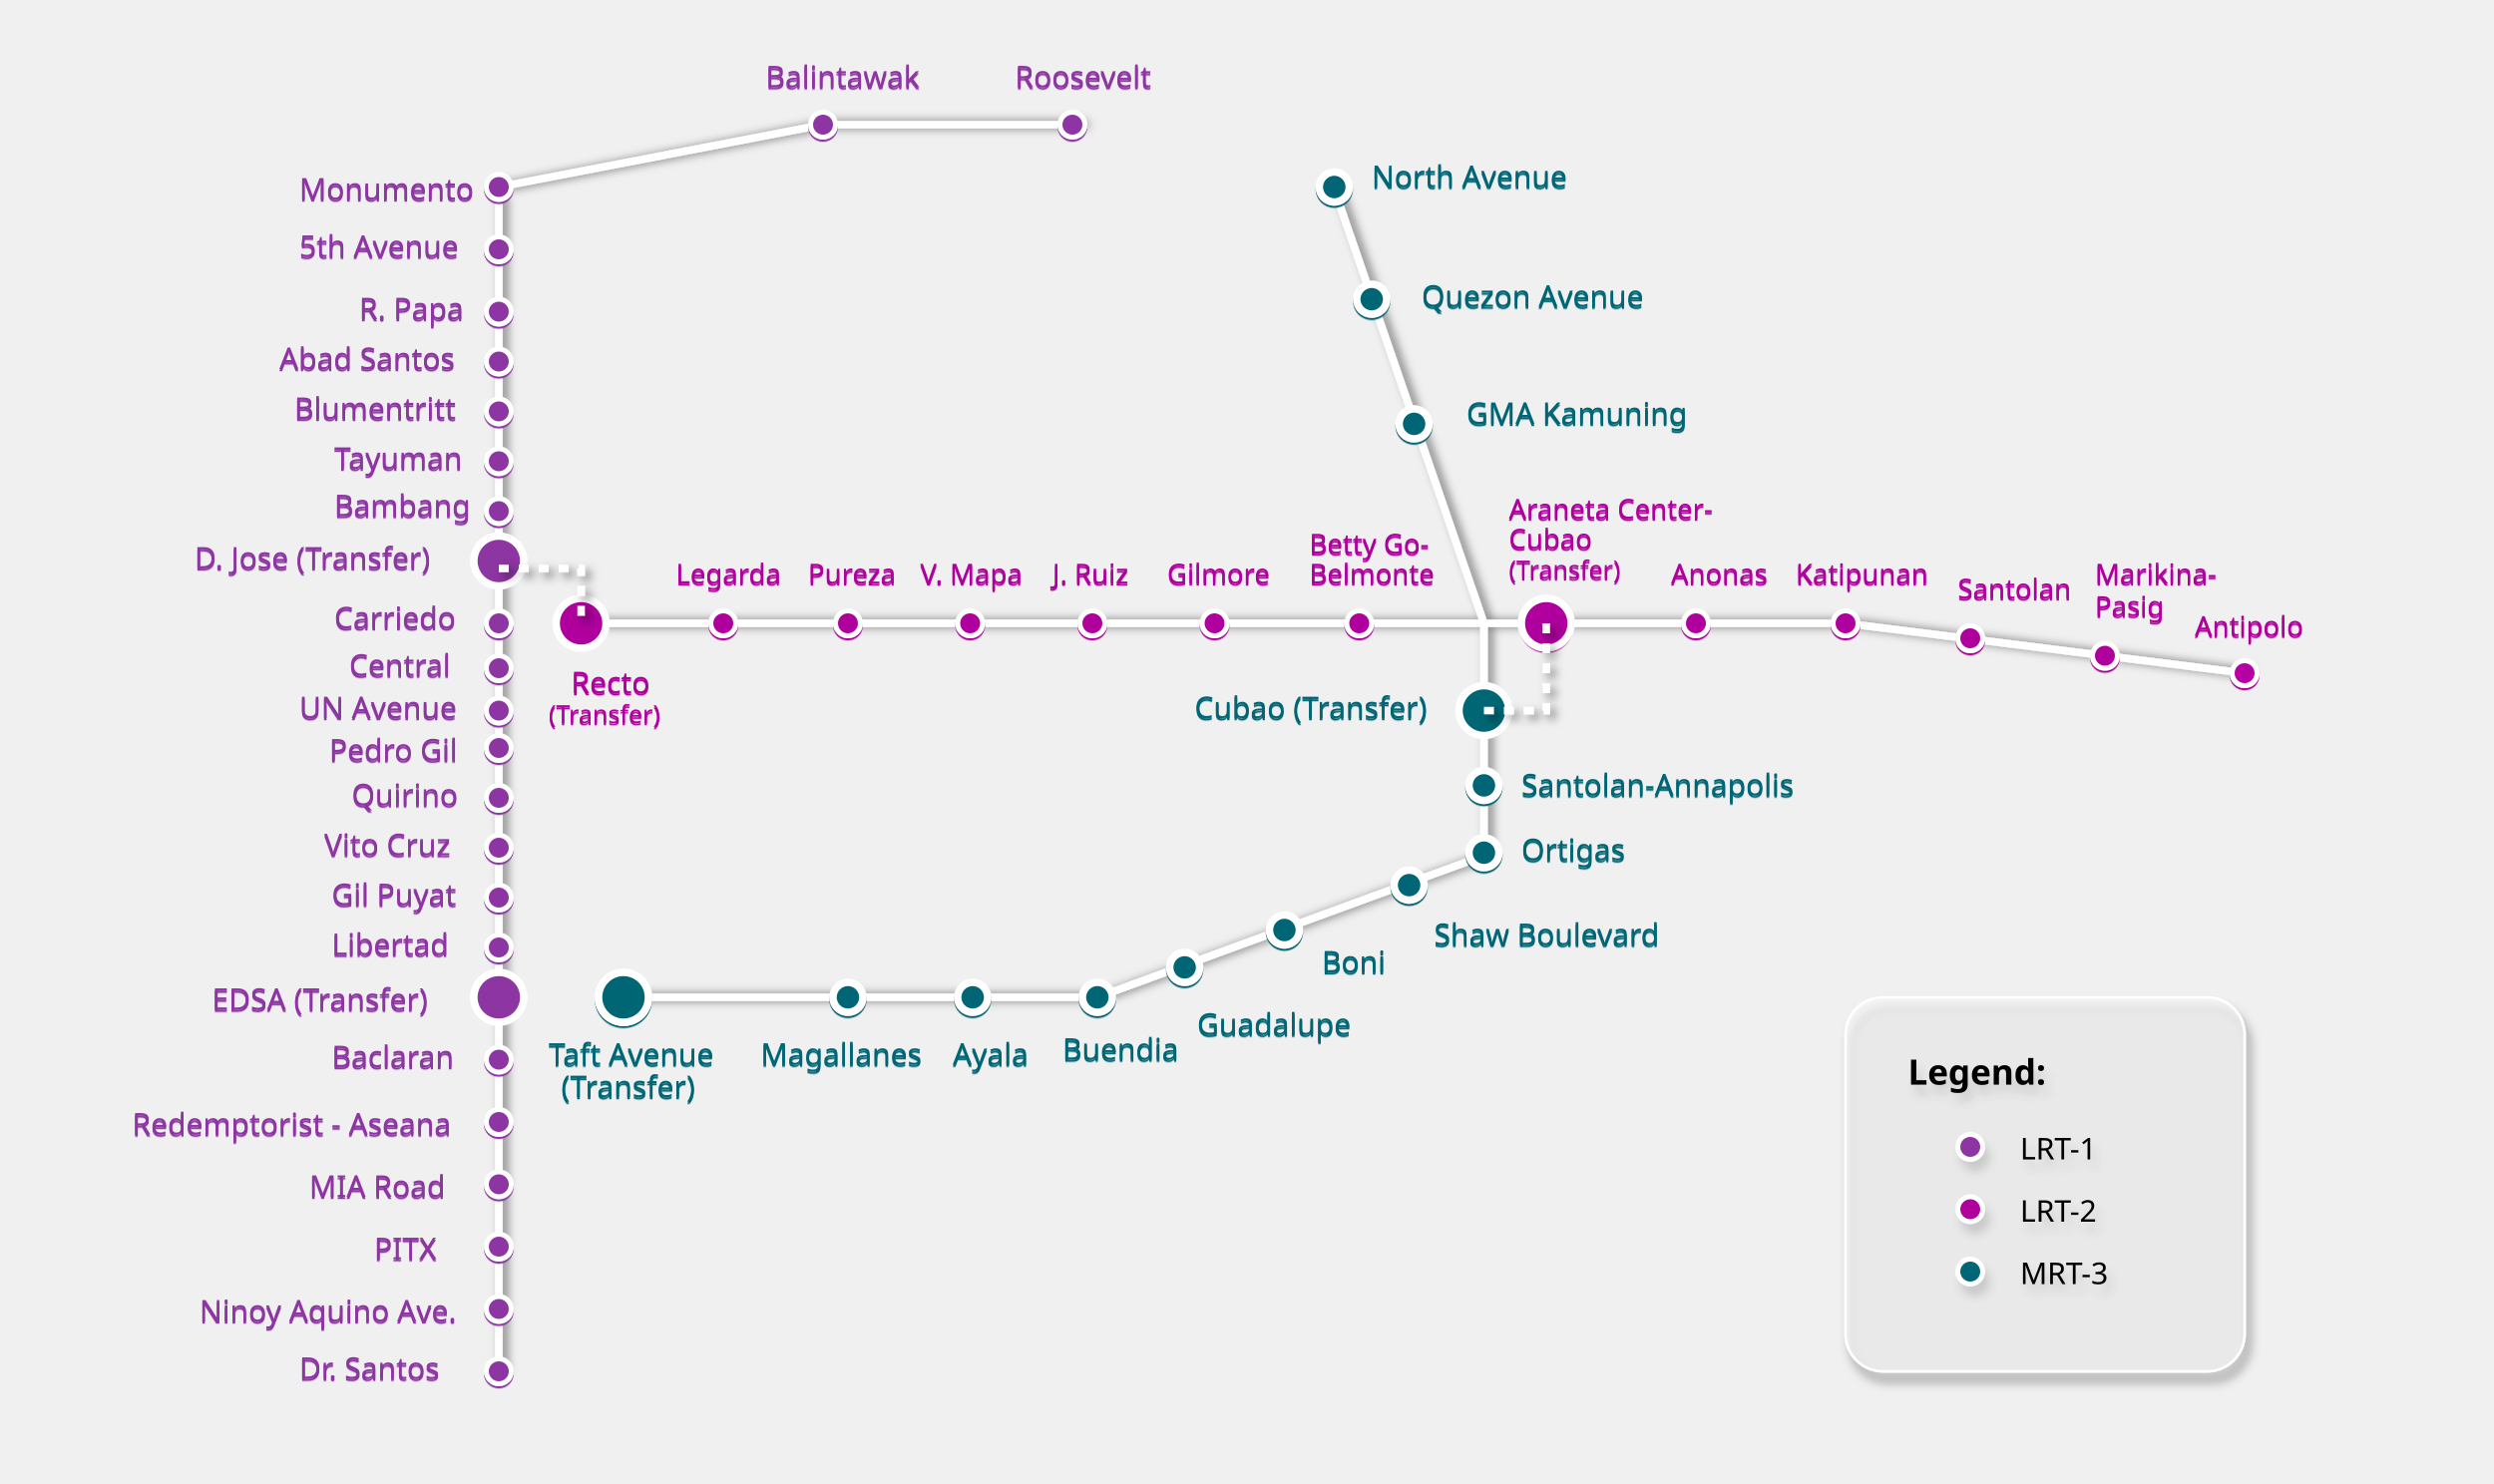
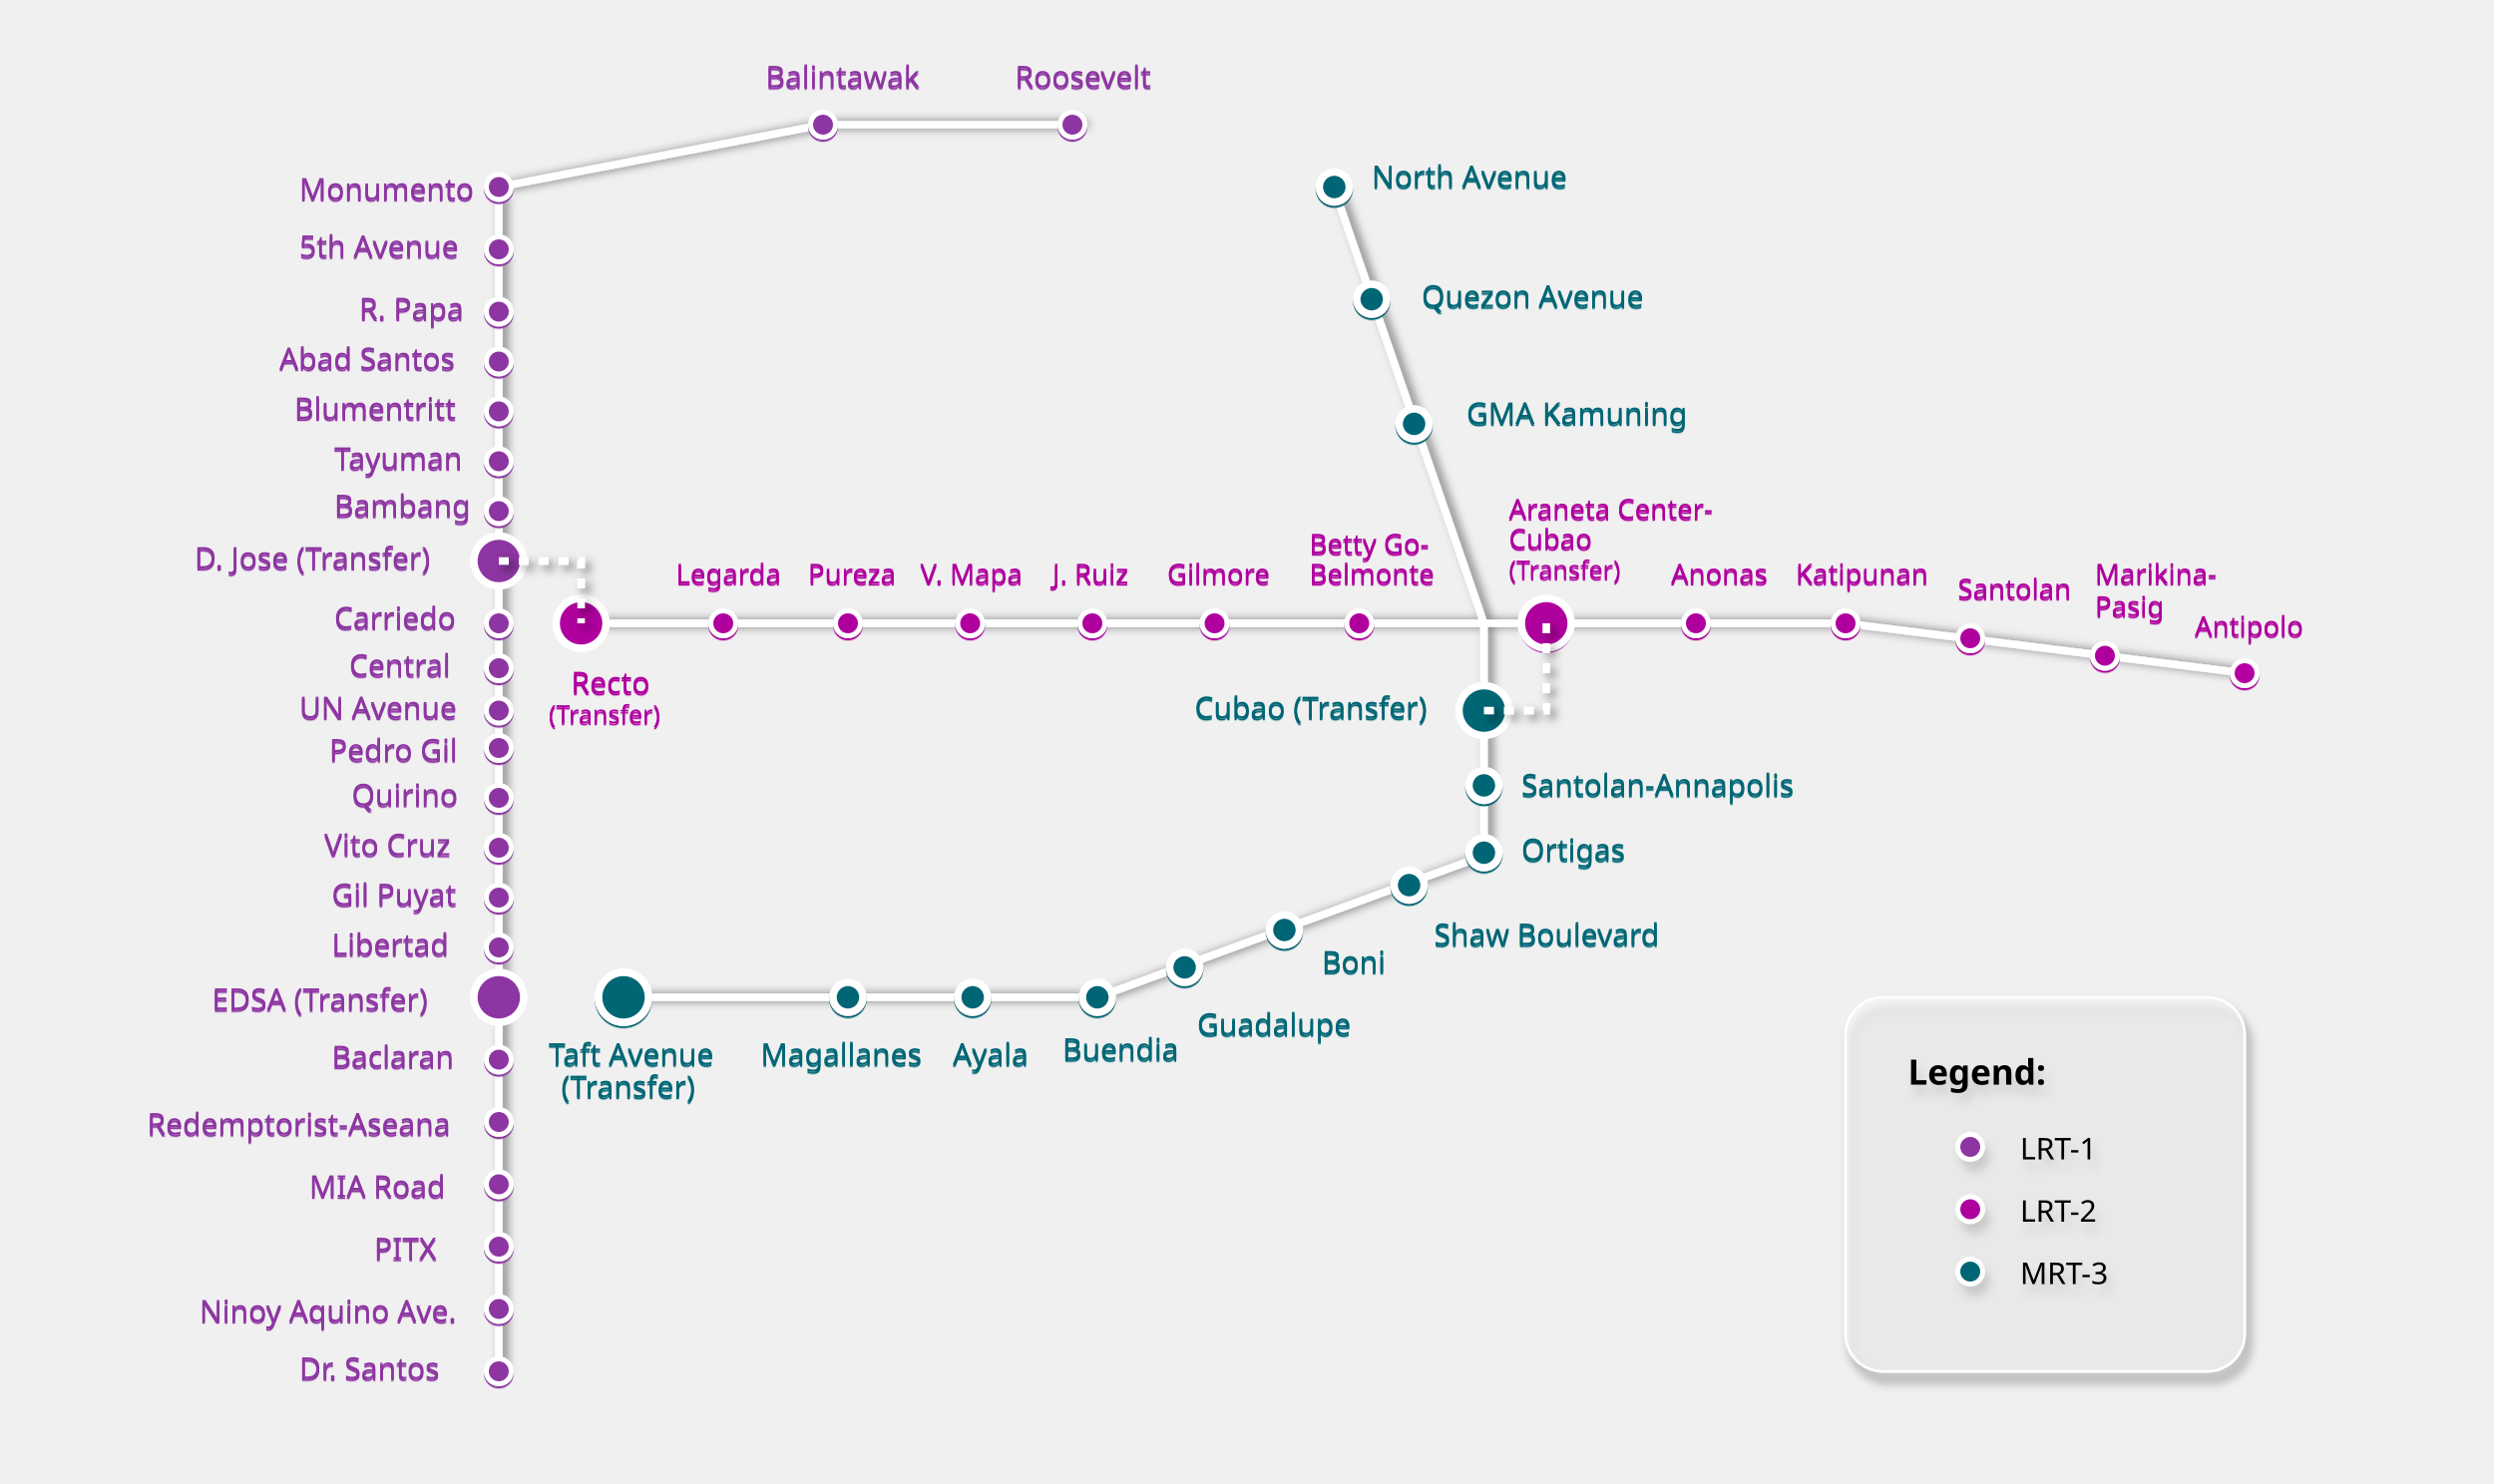
<svg xmlns="http://www.w3.org/2000/svg" viewBox="0 0 1000 595" style="font-family: 'Comic Sans MS', 'Marker Felt', 'Bradley Hand', 'Trebuchet MS', 'Arial Rounded MT Bold', system-ui, sans-serif;">
  <defs>
    <filter id="boxShadow" x="-50%" y="-50%" width="200%" height="200%">
      <feDropShadow dx="2" dy="4" stdDeviation="2" flood-color="rgba(0, 0, 0, 0.5)" />
    </filter>
  </defs>
  <style>
        .legend {
            font-family: 'Comic Sans MS', 'Marker Felt', 'Bradley Hand', 'Trebuchet MS', 'Arial Rounded MT Bold', system-ui, sans-serif;
            filter: url(#boxShadow);
        }
    </style>
  <rect width="1000" height="595" fill="url(#bg-gradient)" />
  <g class="metro-lines" style="filter: drop-shadow(2px 0 2px rgba(0,0,0,0.5))">
    <path d="M200 80 L200 550" stroke="#ffffff" stroke-width="3" fill="none" stroke-linecap="round" />
    <path d="M330 50 L433 50" stroke="#ffffff" stroke-width="3" fill="none" stroke-linecap="round" />
    <path d="M200 75 L330 50" stroke="#ffffff" stroke-width="3" fill="none" stroke-linecap="round" />
    <path d="M230 250 L735 250" stroke="#ffffff" stroke-width="3" fill="none" stroke-linecap="round" />
    <path d="M740 250 L900 270" stroke="#ffffff" stroke-width="3" fill="none" stroke-linecap="round" />
    <path d="M595 250 595 345" stroke="#ffffff" stroke-width="3" fill="none" stroke-linecap="round" />
    <path d="M595 250 534 73" stroke="#ffffff" stroke-width="3" fill="none" stroke-linecap="round" />
    <path d="M440 400 590 345" stroke="#ffffff" stroke-width="3" fill="none" stroke-linecap="round" />
    <path d="M250 400 L440 400" stroke="#ffffff" stroke-width="3" fill="none" stroke-linecap="round" />
  </g>
  <g class="stations">
    <g fill="#8D35A2" style="filter: drop-shadow(0px 0.9px 0.1px #8D35A2) ">
      <g>
        <circle cx="430" cy="50" r="5" fill="#8D35A2" stroke="#ffffff" stroke-width="2" />
        <text x="407" y="35" font-size="12">Roosevelt</text>
        <circle cx="330" cy="50" r="5" fill="#8D35A2" stroke="#ffffff" stroke-width="2" />
        <text x="307" y="35" font-size="12">Balintawak</text>
        <circle cx="200" cy="75" r="5" fill="#8D35A2" stroke="#ffffff" stroke-width="2" />
        <text x="120" y="80" font-size="12">Monumento</text>
        <circle cx="200" cy="100" r="5" fill="#8D35A2" stroke="#ffffff" stroke-width="2" />
        <text x="120" y="103" font-size="12">5th Avenue</text>
        <circle cx="200" cy="125" r="5" fill="#8D35A2" stroke="#ffffff" stroke-width="2" />
        <text x="144" y="128" font-size="12">R. Papa</text>
        <circle cx="200" cy="145" r="5" fill="#8D35A2" stroke="#ffffff" stroke-width="2" />
        <text x="112" y="148" font-size="12">Abad Santos</text>
        <circle cx="200" cy="165" r="5" fill="#8D35A2" stroke="#ffffff" stroke-width="2" />
        <text x="118" y="168" font-size="12">Blumentritt</text>
        <circle cx="200" cy="185" r="5" fill="#8D35A2" stroke="#ffffff" stroke-width="2" />
        <text x="134" y="188" font-size="12">Tayuman</text>
        <circle cx="200" cy="205" r="5" fill="#8D35A2" stroke="#ffffff" stroke-width="2" />
        <text x="134" y="207" font-size="12">Bambang</text>
        <text x="78" y="228" font-size="12">D. Jose (Transfer)</text>
        <circle cx="200" cy="250" r="5" fill="#8D35A2" stroke="#ffffff" stroke-width="2" />
        <text x="134" y="252" font-size="12">Carriedo</text>
        <circle cx="200" cy="268" r="5" fill="#8D35A2" stroke="#ffffff" stroke-width="2" />
        <text x="140" y="271" font-size="12">Central</text>
        <circle cx="200" cy="285" r="5" fill="#8D35A2" stroke="#ffffff" stroke-width="2" />
        <text x="120" y="288" font-size="12">UN Avenue</text>
        <circle cx="200" cy="300" r="5" fill="#8D35A2" stroke="#ffffff" stroke-width="2" />
        <text x="132" y="305" font-size="12">Pedro Gil</text>
        <circle cx="200" cy="320" r="5" fill="#8D35A2" stroke="#ffffff" stroke-width="2" />
        <text x="141" y="323" font-size="12">Quirino</text>
        <circle cx="200" cy="340" r="5" fill="#8D35A2" stroke="#ffffff" stroke-width="2" />
        <text x="130" y="343" font-size="12">Vito Cruz</text>
        <circle cx="200" cy="360" r="5" fill="#8D35A2" stroke="#ffffff" stroke-width="2" />
        <text x="133" y="363" font-size="12">Gil Puyat</text>
        <circle cx="200" cy="380" r="5" fill="#8D35A2" stroke="#ffffff" stroke-width="2" />
        <text x="133" y="383" font-size="12">Libertad</text>
        <circle cx="200" cy="400" r="5" fill="#8D35A2" stroke="#ffffff" stroke-width="2" />
        <text x="85" y="405" font-size="12">EDSA (Transfer)</text>
        <circle cx="200" cy="425" r="5" fill="#8D35A2" stroke="#ffffff" stroke-width="2" />
        <text x="133" y="428" font-size="12">Baclaran</text>
        <circle cx="200" cy="450" r="5" fill="#8D35A2" stroke="#ffffff" stroke-width="2" />
-         <text x="53" y="455" font-size="12">Redemptorist - Aseana</text>
+         <text x="59" y="455" font-size="12">Redemptorist-Aseana</text>
        <circle cx="200" cy="475" r="5" fill="#8D35A2" stroke="#ffffff" stroke-width="2" />
        <text x="124" y="480" font-size="12">MIA Road</text>
        <circle cx="200" cy="500" r="5" fill="#8D35A2" stroke="#ffffff" stroke-width="2" />
        <text x="150" y="505" font-size="12">PITX</text>
        <circle cx="200" cy="525" r="5" fill="#8D35A2" stroke="#ffffff" stroke-width="2" />
        <text x="80" y="530" font-size="12">Ninoy Aquino Ave. </text>
        <circle cx="200" cy="550" r="5" fill="#8D35A2" stroke="#ffffff" stroke-width="2" />
        <text x="120" y="553" font-size="12">Dr. Santos </text>
      </g>
    </g>
    <g fill="#af009e" style="filter: drop-shadow(0px 0.9px 0.1px #af009e); ">
      <g>
        <text x="229" y="278" font-size="12">Recto</text>
        <text x="220" y="290" font-size="10">(Transfer)</text>
        <circle cx="290" cy="250" r="5" fill="#af009e" stroke="#ffffff" stroke-width="2" />
        <text x="271" y="234" font-size="11">Legarda</text>
        <circle cx="340" cy="250" r="5" fill="#af009e" stroke="#ffffff" stroke-width="2" />
        <text x="324" y="234" font-size="11">Pureza</text>
        <circle cx="389" cy="250" r="5" fill="#af009e" stroke="#ffffff" stroke-width="2" />
        <text x="369" y="234" font-size="11">V. Mapa</text>
        <circle cx="438" cy="250" r="5" fill="#af009e" stroke="#ffffff" stroke-width="2" />
        <text x="422" y="234" font-size="11">J. Ruiz</text>
        <circle cx="487" cy="250" r="5" fill="#af009e" stroke="#ffffff" stroke-width="2" />
        <text x="468" y="234" font-size="11">Gilmore</text>
        <circle cx="545" cy="250" r="5" fill="#af009e" stroke="#ffffff" stroke-width="2" />
        <text x="525" y="222" font-size="11">Betty Go-</text>
        <text x="525" y="234" font-size="11">Belmonte</text>
        <circle cx="620" cy="250" r="10" fill="#af009e" stroke="#ffffff" stroke-width="2" />
        <text x="605" y="208" font-size="11">Araneta Center-</text>
        <text x="605" y="220" font-size="11">Cubao</text>
        <text x="605" y="232" font-size="10">(Transfer)</text>
        <circle cx="680" cy="250" r="5" fill="#af009e" stroke="#ffffff" stroke-width="2" />
        <text x="670" y="234" font-size="11">Anonas</text>
        <circle cx="740" cy="250" r="5" fill="#af009e" stroke="#ffffff" stroke-width="2" />
        <text x="720" y="234" font-size="11">Katipunan</text>
        <circle cx="790" cy="256" r="5" fill="#af009e" stroke="#ffffff" stroke-width="2" />
        <text x="785" y="240" font-size="11">Santolan</text>
        <circle cx="844" cy="263" r="5" fill="#af009e" stroke="#ffffff" stroke-width="2" />
        <text x="840" y="234" font-size="11">Marikina-</text>
        <text x="840" y="247" font-size="11">Pasig</text>
        <circle cx="900" cy="270" r="5" fill="#b500a3" stroke="#ffffff" stroke-width="2" />
        <text x="880" y="255" font-size="11">Antipolo</text>
      </g>
    </g>
    <g fill="#006674" style="filter: drop-shadow(0px 0.9px 0.1px #006674); ">
      <g>
        <circle cx="535" cy="75" r="6" fill="#006674" stroke="#ffffff" stroke-width="3" />
        <text x="550" y="75" font-size="12">North Avenue</text>
        <circle cx="550" cy="120" r="6" fill="#006674" stroke="#ffffff" stroke-width="3" />
        <text x="570" y="123" font-size="12">Quezon Avenue</text>
        <circle cx="567" cy="170" r="6" fill="#006674" stroke="#ffffff" stroke-width="3" />
        <text x="588" y="170" font-size="12">GMA Kamuning</text>
        <text x="479" y="288" font-size="12">Cubao (Transfer)</text>
        <circle cx="595" cy="315" r="6" fill="#006674" stroke="#ffffff" stroke-width="3" />
        <text x="610" y="319" font-size="12">Santolan-Annapolis</text>
        <circle cx="595" cy="342" r="6" fill="#006674" stroke="#ffffff" stroke-width="3" />
        <text x="610" y="345" font-size="12">Ortigas</text>
        <circle cx="565" cy="355" r="6" fill="#006674" stroke="#ffffff" stroke-width="3" />
        <text x="575" y="379" font-size="12">Shaw Boulevard</text>
        <circle cx="515" cy="373" r="6" fill="#006674" stroke="#ffffff" stroke-width="3" />
        <text x="530" y="390" font-size="12">Boni</text>
        <circle cx="475" cy="388" r="6" fill="#006674" stroke="#ffffff" stroke-width="3" />
        <text x="480" y="415" font-size="12">Guadalupe</text>
        <circle cx="440" cy="400" r="6" fill="#006674" stroke="#ffffff" stroke-width="3" />
        <text x="426" y="425" font-size="12">Buendia</text>
        <circle cx="390" cy="400" r="6" fill="#006674" stroke="#ffffff" stroke-width="3" />
        <text x="382" y="427" font-size="12">Ayala</text>
        <circle cx="340" cy="400" r="6" fill="#006674" stroke="#ffffff" stroke-width="3" />
        <text x="305" y="427" font-size="12">Magallanes</text>
        <circle cx="250" cy="400" r="10" fill="#006674" stroke="#ffffff" stroke-width="3" />
        <text x="220" y="427" font-size="12">Taft Avenue</text>
        <text x="225" y="440" font-size="12">(Transfer)</text>
      </g>
    </g>
    <g class="interchange-stations">
      <circle cx="200" cy="225" r="10" fill="#8D35A2" stroke="#ffffff" stroke-width="3" />
      <circle cx="233" cy="250" r="10" fill="#af009e" stroke="#ffffff" stroke-width="3" />
      <circle cx="620" cy="250" r="10" fill="#af009e" stroke="#ffffff" stroke-width="3" />
      <circle cx="595" cy="285" r="10" fill="#006674" stroke="#ffffff" stroke-width="3" />
      <circle cx="200" cy="400" r="10" fill="#8D35A2" stroke="#ffffff" stroke-width="3" />
      <circle cx="250" cy="400" r="10" fill="#006674" stroke="#ffffff" stroke-width="3" />
    </g>
  </g>
  <path d="M620 250 L620 285 L591 285" stroke="#ffffff" stroke-width="3" stroke-dasharray="4" fill="none" style="filter: drop-shadow(2px 2px 2px rgba(0, 0, 0, 0.5));" />
-   <path d="M200 228 L233 228 L233 250" stroke="#ffffff" stroke-width="3" stroke-dasharray="4" fill="none" style="filter: drop-shadow(2px 2px 2px rgba(0, 0, 0, 0.5));" />
+   <path d="M200 225 L233 225 L233 250" stroke="#ffffff" stroke-width="3" stroke-dasharray="4" fill="none" style="filter: drop-shadow(2px 2px 2px rgba(0, 0, 0, 0.5));" />
  <path d="M200 400 L215 400 L250 400" stroke="#ffffff" stroke-width="4" stroke-dasharray="3" fill="none" style="filter: drop-shadow(2px 2px 2px rgba(0, 0, 0, 0.5))" />
  <g transform="translate(740, 400)" class="legend">
    <rect width="160" height="150" fill="rgba(255,255,255,0.297)" rx="15" stroke="#ffffff" stroke-width="1" />
    <text x="25" y="35" font-weight="bold" font-size="14">Legend:</text>
    <circle cx="50" cy="60" r="5" fill="#8D35A2" stroke="#ffffff" stroke-width="2" />
    <text x="70" y="65" font-size="12">LRT-1</text>
    <circle cx="50" cy="85" r="5" fill="#af009e" stroke="#ffffff" stroke-width="2" />
    <text x="70" y="90" font-size="12">LRT-2</text>
    <circle cx="50" cy="110" r="5" fill="#006674" stroke="#ffffff" stroke-width="2" />
    <text x="70" y="115" font-size="12">MRT-3</text>
  </g>
</svg>
